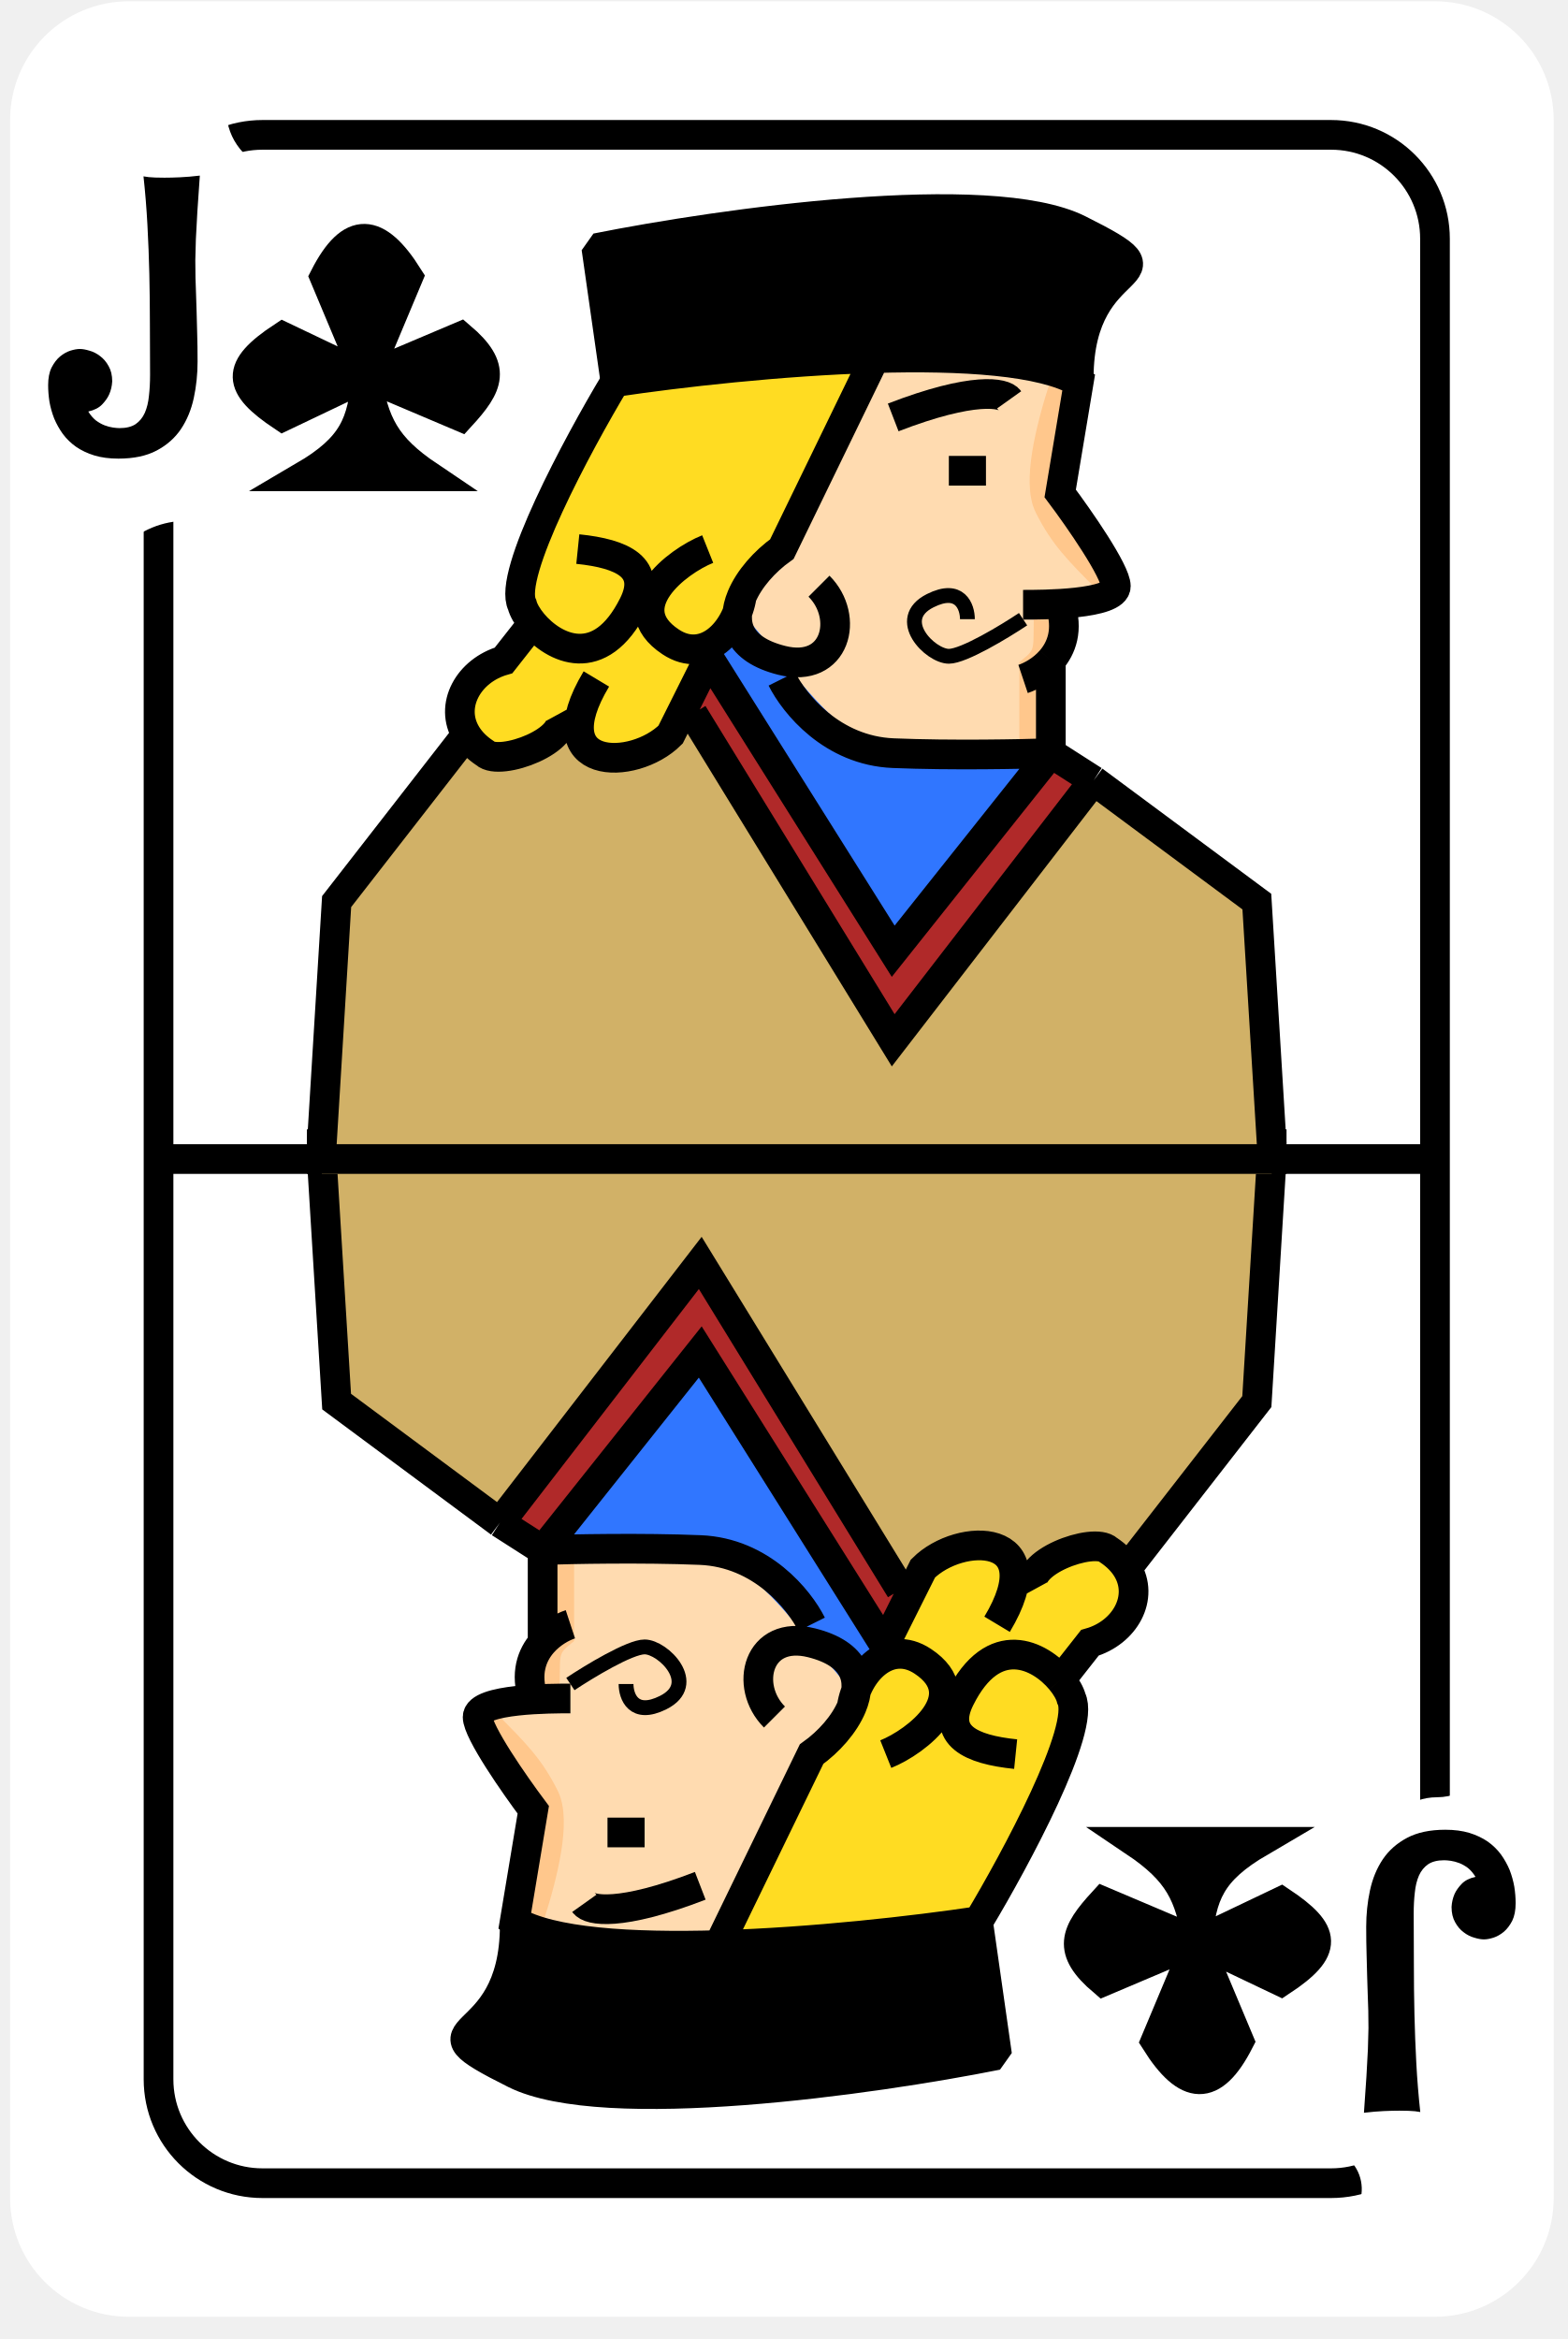
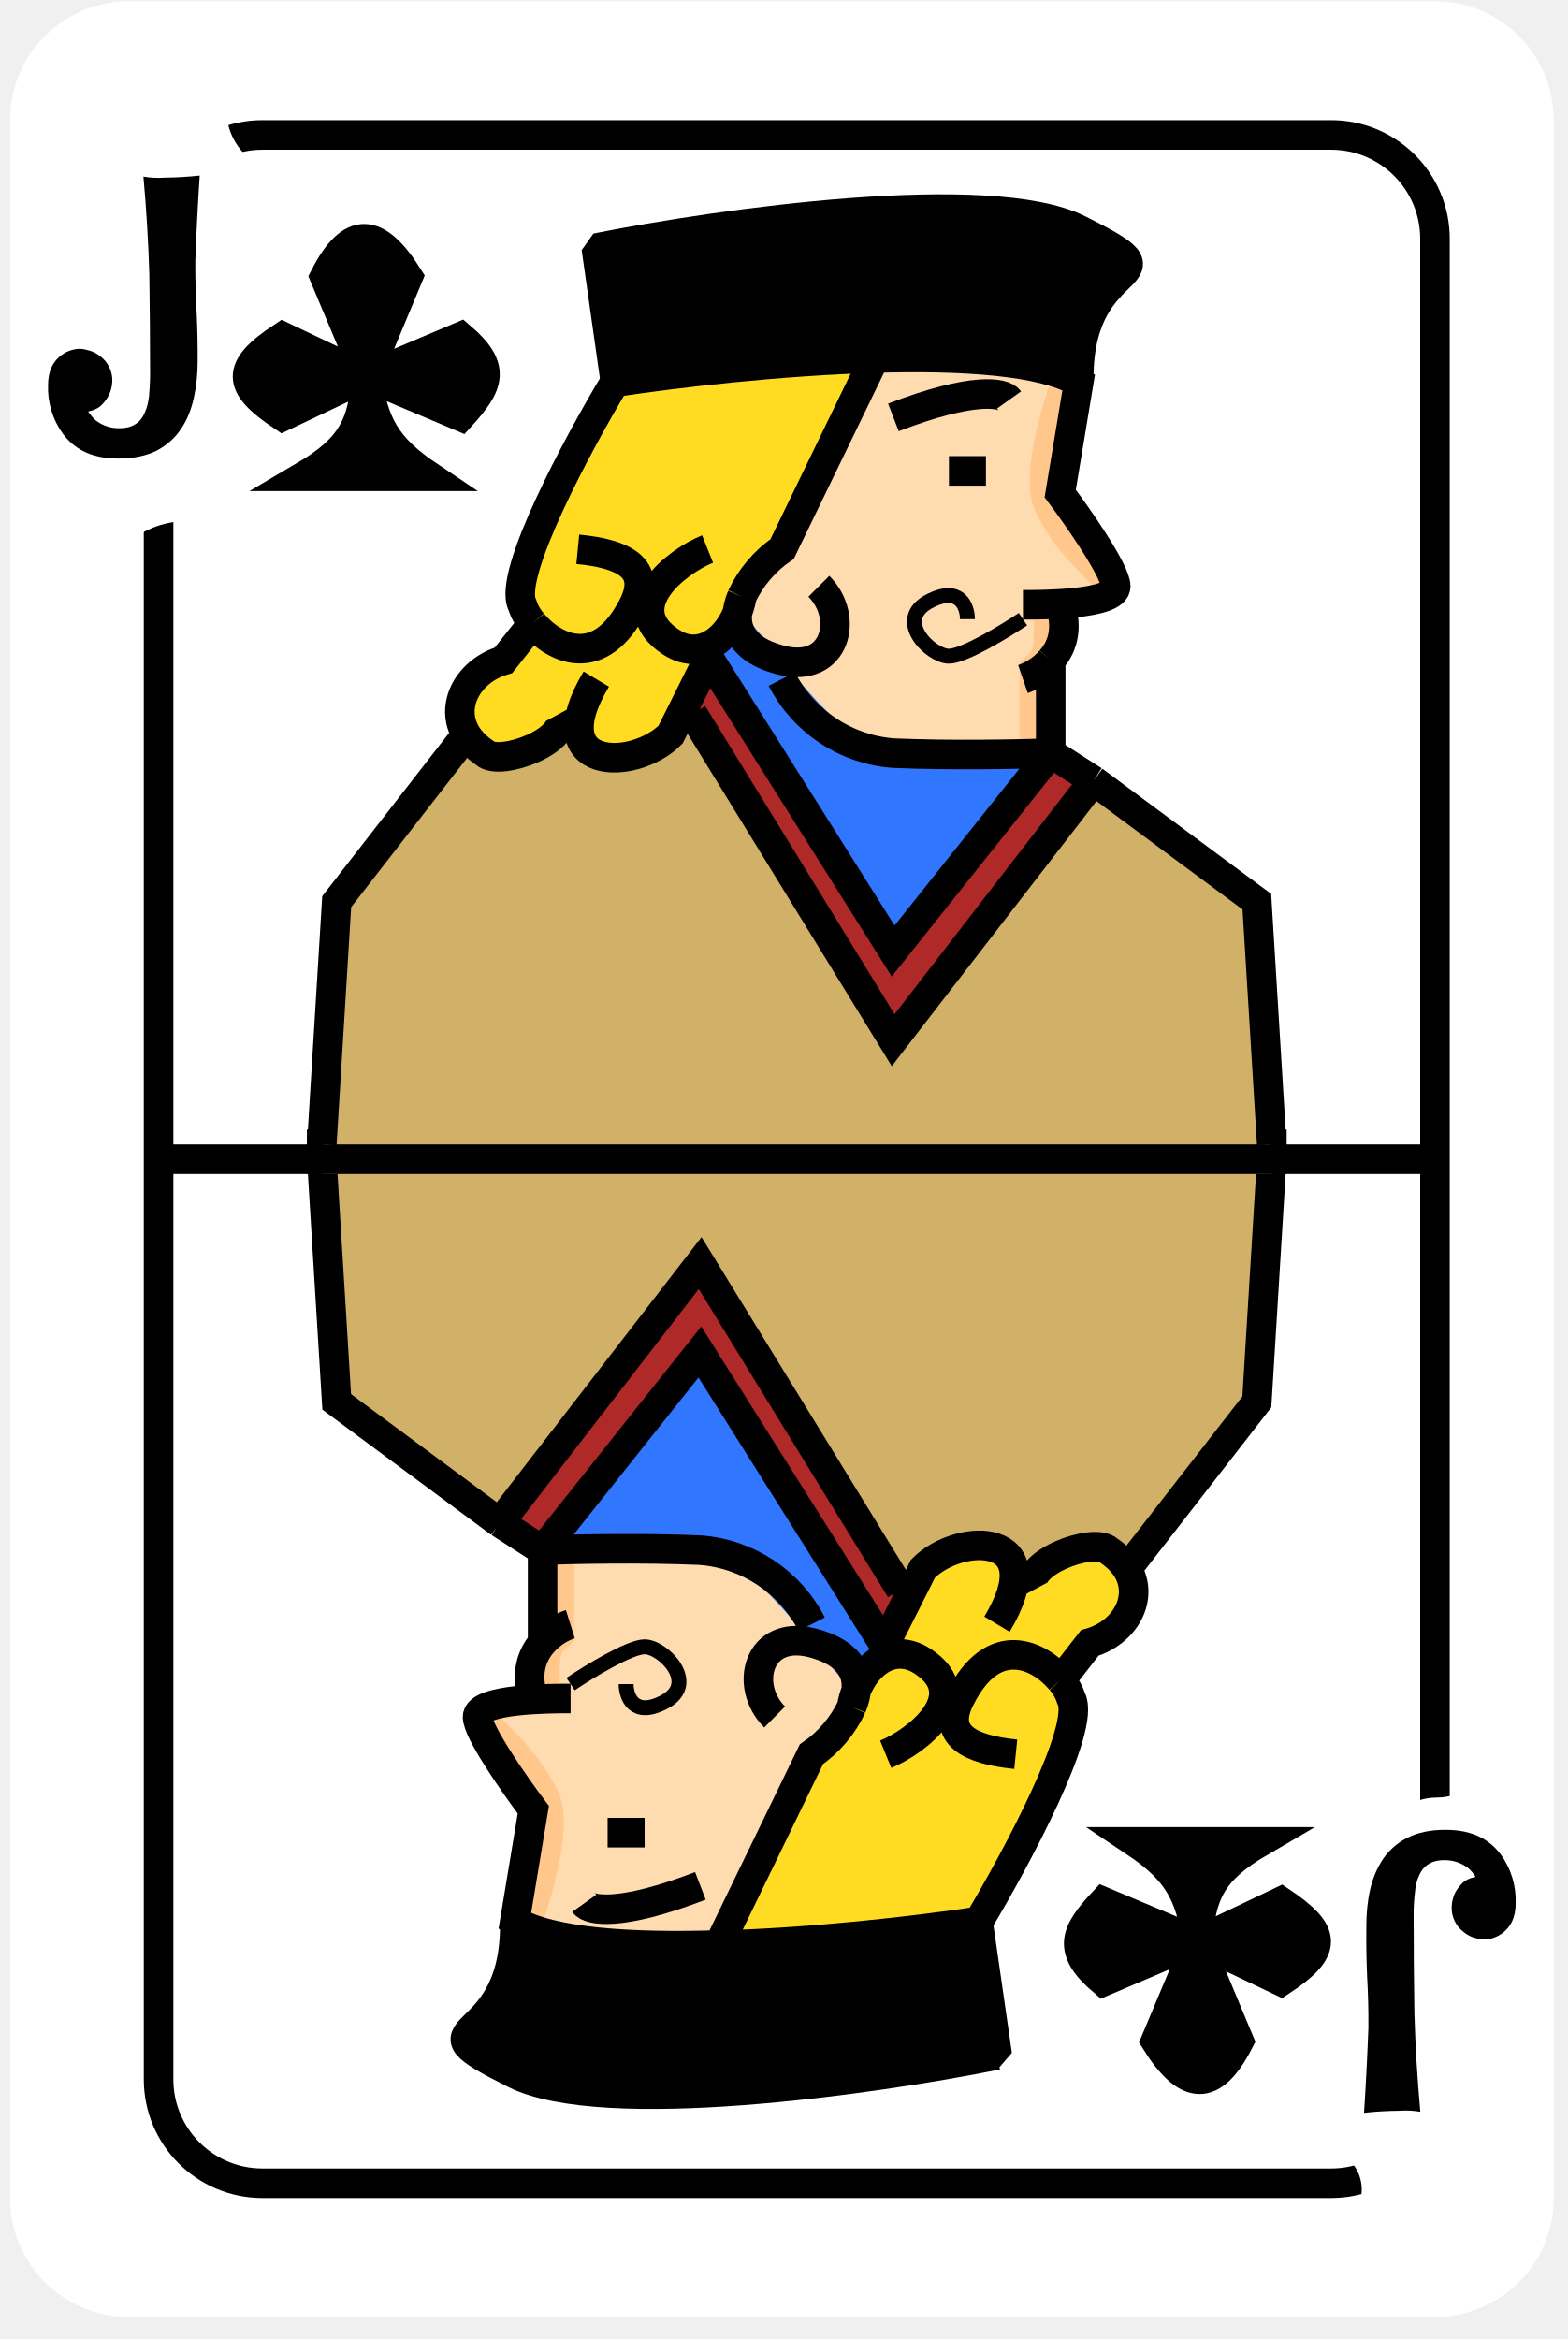
- <svg xmlns="http://www.w3.org/2000/svg" width="61" height="91" viewBox="0 0 61 91" fill="none">
-   <rect x="0.393" y="0.05" width="60.057" height="90.085" rx="4.62" fill="white" />
-   <mask id="mask0_1592_9465" style="mask-type:alpha" maskUnits="userSpaceOnUse" x="1" y="1" width="58" height="87">
-     <path d="M11.282 2.36H53.52C55.753 2.36 57.563 4.17 57.563 6.402L57.562 67.686C57.562 68.603 56.819 69.346 55.902 69.346C54.577 69.346 53.432 70.27 53.15 71.564L50.891 81.956C50.692 82.871 51.099 83.812 51.903 84.294C52.79 84.827 52.428 86.188 51.394 86.209L6.416 87.146C4.097 87.195 2.212 85.285 2.292 82.967L4.318 23.685C4.373 22.097 5.675 20.839 7.263 20.839C9.529 20.839 11.365 19.003 11.365 16.737L11.365 8.217C11.365 7.256 10.912 6.351 10.144 5.775C8.685 4.681 9.459 2.36 11.282 2.36Z" fill="#C4C4C4" stroke="black" stroke-width="1.155" />
+ <svg xmlns="http://www.w3.org/2000/svg" width="61" height="91" fill="none">
+   <rect x=".39" y=".05" width="60.06" height="90.09" rx="4.62" fill="#fff" />
+   <mask id="a" style="mask-type:alpha" maskUnits="userSpaceOnUse" x="1" y="1" width="58" height="87">
+     <path d="M11.28 2.36h42.24a4.04 4.04 0 0 1 4.04 4.04V67.7c0 .91-.74 1.66-1.66 1.66-1.32 0-2.47.92-2.75 2.21l-2.26 10.4c-.2.91.2 1.85 1.01 2.33.89.54.53 1.9-.5 1.92l-44.98.94a4.04 4.04 0 0 1-4.13-4.18l2.03-59.29a2.95 2.95 0 0 1 2.94-2.84 4.1 4.1 0 0 0 4.1-4.1V8.22c0-.96-.45-1.87-1.22-2.44a1.9 1.9 0 0 1 1.14-3.42Z" fill="#C4C4C4" stroke="#000" stroke-width="1.15" />
  </mask>
-   <g mask="url(#mask0_1592_9465)">
-     <rect x="6.168" y="5.247" width="49.663" height="79.691" rx="4.042" stroke="black" stroke-width="1.155" />
+   <g mask="url(#a)">
+     <rect x="6.17" y="5.25" width="49.66" height="79.69" rx="4.04" stroke="#000" stroke-width="1.15" />
  </g>
-   <path d="M6.167 45.093H55.83" stroke="black" stroke-width="1.155" />
-   <path d="M16.696 18.529H11.816C13.757 17.391 14.101 16.47 14.256 14.65L11.002 16.202C9.223 15.012 9.129 14.334 11.002 13.099L14.256 14.65L12.629 10.772C13.659 8.758 14.662 8.833 15.883 10.772L14.256 14.65L17.916 13.099C19.343 14.311 19.027 14.99 17.916 16.202L14.256 14.65C14.552 16.47 14.974 17.37 16.696 18.529Z" fill="black" />
-   <path d="M14.256 14.65C14.101 16.47 13.757 17.391 11.816 18.529H16.696C14.974 17.37 14.552 16.47 14.256 14.65ZM14.256 14.65L11.002 16.202C9.223 15.012 9.129 14.334 11.002 13.099L14.256 14.65ZM14.256 14.65L15.883 10.772C14.662 8.833 13.659 8.758 12.629 10.772L14.256 14.65ZM14.256 14.65L17.916 13.099C19.343 14.311 19.027 14.99 17.916 16.202L14.256 14.65Z" stroke="black" stroke-width="1.155" />
-   <path d="M44.146 71.656L49.027 71.656C47.085 72.794 46.741 73.716 46.586 75.535L49.84 73.983C51.62 75.173 51.713 75.851 49.84 77.086L46.586 75.535L48.213 79.413C47.183 81.427 46.18 81.352 44.959 79.413L46.586 75.535L42.926 77.086C41.499 75.874 41.815 75.195 42.926 73.983L46.586 75.535C46.29 73.715 45.868 72.814 44.146 71.656Z" fill="black" />
-   <path d="M46.586 75.535C46.741 73.716 47.085 72.794 49.027 71.656L44.146 71.656C45.868 72.814 46.29 73.715 46.586 75.535ZM46.586 75.535L49.84 73.983C51.62 75.173 51.713 75.851 49.84 77.086L46.586 75.535ZM46.586 75.535L44.959 79.413C46.18 81.352 47.183 81.427 48.213 79.413L46.586 75.535ZM46.586 75.535L42.926 77.086C41.499 75.874 41.815 75.195 42.926 73.983L46.586 75.535Z" stroke="black" stroke-width="1.155" />
-   <path d="M7.775 6.832C7.735 7.365 7.704 7.832 7.679 8.232C7.655 8.633 7.635 8.99 7.621 9.303C7.611 9.611 7.604 9.884 7.599 10.124C7.599 10.363 7.601 10.591 7.606 10.806C7.611 11.021 7.618 11.236 7.628 11.451C7.638 11.661 7.645 11.891 7.65 12.14C7.66 12.389 7.667 12.67 7.672 12.983C7.682 13.291 7.687 13.652 7.687 14.068C7.687 14.557 7.638 15.028 7.54 15.483C7.442 15.937 7.276 16.341 7.041 16.692C6.807 17.04 6.492 17.318 6.096 17.528C5.7 17.738 5.204 17.843 4.607 17.843C4.256 17.843 3.943 17.802 3.669 17.719C3.4 17.636 3.163 17.523 2.958 17.382C2.758 17.24 2.587 17.074 2.445 16.883C2.308 16.692 2.196 16.492 2.108 16.282C2.024 16.067 1.963 15.849 1.924 15.63C1.89 15.405 1.873 15.19 1.873 14.984C1.873 14.711 1.917 14.483 2.005 14.303C2.098 14.122 2.208 13.977 2.335 13.87C2.467 13.762 2.601 13.687 2.738 13.643C2.88 13.599 3.002 13.577 3.105 13.577C3.212 13.577 3.337 13.599 3.478 13.643C3.625 13.682 3.764 13.753 3.896 13.855C4.028 13.953 4.138 14.083 4.226 14.244C4.319 14.405 4.366 14.603 4.366 14.838C4.356 15.018 4.317 15.187 4.248 15.344C4.19 15.476 4.097 15.607 3.97 15.739C3.847 15.867 3.669 15.957 3.434 16.011C3.522 16.152 3.62 16.267 3.728 16.355C3.84 16.438 3.953 16.502 4.065 16.546C4.182 16.59 4.292 16.619 4.395 16.634C4.498 16.648 4.583 16.656 4.651 16.656C4.91 16.656 5.118 16.605 5.275 16.502C5.431 16.394 5.551 16.248 5.634 16.062C5.717 15.871 5.771 15.652 5.795 15.402C5.824 15.148 5.839 14.874 5.839 14.581C5.839 13.916 5.837 13.259 5.832 12.609C5.832 11.954 5.824 11.306 5.81 10.666C5.795 10.026 5.771 9.388 5.736 8.753C5.702 8.117 5.651 7.487 5.583 6.861C5.636 6.871 5.705 6.881 5.788 6.891C5.92 6.905 6.123 6.913 6.396 6.913C6.567 6.913 6.768 6.908 6.997 6.898C7.227 6.888 7.486 6.866 7.775 6.832Z" fill="black" />
-   <path d="M53.067 82.198C53.106 81.665 53.138 81.198 53.163 80.798C53.187 80.397 53.206 80.04 53.221 79.727C53.231 79.419 53.238 79.146 53.243 78.906C53.243 78.667 53.241 78.439 53.236 78.225C53.231 78.009 53.224 77.794 53.214 77.579C53.204 77.369 53.197 77.139 53.192 76.89C53.182 76.641 53.175 76.36 53.17 76.047C53.16 75.739 53.155 75.377 53.155 74.962C53.155 74.473 53.204 74.002 53.302 73.547C53.4 73.093 53.566 72.689 53.8 72.338C54.035 71.99 54.35 71.712 54.746 71.502C55.142 71.292 55.638 71.187 56.234 71.187C56.586 71.187 56.899 71.228 57.173 71.311C57.441 71.394 57.679 71.507 57.884 71.648C58.084 71.79 58.255 71.956 58.397 72.147C58.534 72.338 58.646 72.538 58.734 72.748C58.817 72.963 58.878 73.181 58.917 73.401C58.952 73.625 58.969 73.84 58.969 74.046C58.969 74.319 58.925 74.547 58.837 74.728C58.744 74.908 58.634 75.052 58.507 75.16C58.375 75.268 58.241 75.343 58.104 75.387C57.962 75.431 57.84 75.453 57.737 75.453C57.63 75.453 57.505 75.431 57.363 75.387C57.217 75.348 57.077 75.277 56.945 75.175C56.813 75.077 56.703 74.947 56.615 74.786C56.523 74.625 56.476 74.427 56.476 74.192C56.486 74.011 56.525 73.843 56.593 73.686C56.652 73.555 56.745 73.423 56.872 73.291C56.994 73.163 57.173 73.073 57.407 73.019C57.319 72.878 57.222 72.763 57.114 72.675C57.002 72.592 56.889 72.528 56.777 72.484C56.66 72.44 56.55 72.411 56.447 72.396C56.344 72.382 56.259 72.374 56.19 72.374C55.931 72.374 55.724 72.425 55.567 72.528C55.411 72.636 55.291 72.782 55.208 72.968C55.125 73.159 55.071 73.379 55.047 73.628C55.017 73.882 55.003 74.156 55.003 74.449C55.003 75.114 55.005 75.771 55.01 76.421C55.01 77.076 55.017 77.724 55.032 78.364C55.047 79.004 55.071 79.642 55.105 80.277C55.139 80.913 55.191 81.543 55.259 82.169C55.206 82.159 55.137 82.149 55.054 82.139C54.922 82.125 54.719 82.117 54.446 82.117C54.274 82.117 54.074 82.122 53.844 82.132C53.615 82.142 53.356 82.164 53.067 82.198Z" fill="black" />
-   <path d="M39.083 61.839C39.083 64.22 39.661 58.952 43.126 60.684C46.253 62.248 41.971 62.994 41.394 67.037C39.971 70.043 38.058 75.059 37.352 75.698L28.69 75.121L33.309 65.304L36.773 60.684C39.083 59.529 39.083 60.684 39.083 61.839Z" fill="#FFDC22" />
-   <path d="M48.9 54.332L43.703 60.684C42.779 58.836 41.008 60.299 40.238 61.262C40.238 61.069 39.892 60.569 38.506 60.107C37.12 59.645 35.618 60.684 35.041 61.262L26.956 49.135L19.449 58.952L13.097 54.332L12.519 43.938L49.478 43.938L48.9 54.332Z" fill="#D1B167" />
-   <path d="M33.309 65.882L28.111 75.698L20.027 75.121L20.604 70.501L18.872 67.036L20.604 65.882L21.182 64.149L21.182 60.107C21.759 60.299 23.492 60.569 25.802 60.107C28.111 59.645 30.229 61.454 30.999 62.417L30.999 64.149C32.247 64.206 32.703 64.676 33.309 65.882Z" fill="#FFDBB0" />
-   <path d="M21.181 60.107L26.956 52.6L33.886 64.149L32.731 65.304C29.266 61.262 28.678 59.254 21.181 60.107Z" fill="#3076FF" />
-   <path d="M34.463 63.572L35.618 61.839L26.956 49.135L20.026 58.952L21.181 60.107L27.534 52.6L34.463 63.572Z" fill="#B02929" />
-   <path d="M22.734 74.051C22.931 74.328 24.109 74.578 27.245 73.368" stroke="black" stroke-width="1.155" />
-   <path d="M22.192 65.518C22.914 65.037 24.502 64.074 25.079 64.074C25.801 64.074 27.245 65.518 25.801 66.24C24.646 66.817 24.358 65.999 24.358 65.518" stroke="black" stroke-width="0.577" />
-   <path d="M23.636 71.293L25.08 71.293" stroke="black" stroke-width="1.155" />
-   <path d="M38.794 79.955L38.073 74.902C33.982 75.864 24.646 77.212 20.027 74.902C20.027 79.955 15.696 78.511 20.027 80.676C23.491 82.409 33.982 80.917 38.794 79.955Z" fill="black" stroke="black" stroke-width="1.155" stroke-linejoin="bevel" />
-   <path d="M50.055 44.515L11.942 44.515" stroke="black" stroke-width="1.155" stroke-linejoin="bevel" />
-   <path d="M22.192 66.08C21.47 66.08 18.583 66.08 18.583 66.802C18.583 67.379 20.027 69.448 20.748 70.411L20.027 74.742C21.421 75.579 24.556 75.775 27.967 75.674M20.748 66.08C20.425 65.11 20.69 64.397 21.112 63.914M22.192 63.193C21.874 63.298 21.445 63.535 21.112 63.914M21.112 63.914L21.112 60.305M21.112 60.305C22.237 60.268 24.981 60.212 27.245 60.305C29.624 60.403 31.095 62.23 31.576 63.193M21.112 60.305L19.449 59.241M21.112 60.305L27.245 52.6L34.357 63.914M12.519 45.093L13.097 54.53L19.449 59.241M39.516 68.245C37.754 68.065 36.629 67.523 37.351 66.08C38.658 63.465 40.455 64.383 41.269 65.358M41.269 65.358C41.485 65.616 41.631 65.878 41.682 66.08C42.259 67.235 39.516 72.336 38.072 74.742C35.585 75.115 31.617 75.566 27.967 75.674M41.269 65.358L42.404 63.914C43.772 63.523 44.536 62.149 43.847 61.027M43.847 61.027C43.688 60.768 43.451 60.522 43.125 60.305C42.556 59.768 39.687 60.83 40.238 61.839M43.847 61.027L48.9 54.53L49.478 45.093M27.967 75.674L31.576 68.245C32.254 67.761 32.853 67.083 33.14 66.397M30.132 66.802C28.929 65.599 29.475 63.389 31.576 63.914C33.302 64.346 33.566 65.379 33.14 66.397M34.463 63.914L35.907 61.027C37.351 59.583 40.96 59.583 38.794 63.193M34.463 68.245C35.666 67.764 37.947 65.992 35.907 64.636C34.553 63.736 33.341 65.088 33.14 66.397M19.449 59.241L27.245 49.135L35.041 61.839" stroke="black" stroke-width="1.155" />
-   <g style="mix-blend-mode:multiply">
-     <path d="M20.604 74.544C21.137 72.89 21.636 70.832 21.181 69.924C20.604 68.769 20.026 68.192 18.871 67.037M21.181 65.882C21.26 64.552 21.039 64.166 21.759 63.572L21.759 60.684" stroke="#FFCB8D" stroke-opacity="0.46" stroke-width="1.155" />
-   </g>
-   <path d="M22.914 27.768C22.914 25.387 22.336 30.656 18.871 28.923C15.744 27.36 20.026 26.613 20.603 22.571C22.026 19.565 23.939 14.548 24.645 13.909L33.307 14.487L28.688 24.304L25.224 28.923C22.914 30.078 22.914 28.923 22.914 27.768Z" fill="#FFDC22" />
-   <path d="M13.097 35.276L18.294 28.923C19.218 30.771 20.989 29.308 21.759 28.346C21.759 28.538 22.106 29.039 23.491 29.501C24.877 29.963 26.379 28.923 26.956 28.346L35.041 40.473L42.548 30.656L48.9 35.276L49.478 45.67H12.52L13.097 35.276Z" fill="#D1B167" />
-   <path d="M28.689 23.726L33.886 13.909L41.97 14.487L41.393 19.106L43.125 22.571L41.393 23.726L40.815 25.459L40.815 29.501C40.238 29.308 38.505 29.039 36.196 29.501C33.886 29.963 31.768 28.154 30.998 27.191L30.998 25.459C29.75 25.402 29.295 24.932 28.689 23.726Z" fill="#FFDBB0" />
-   <path d="M40.816 29.501L35.041 37.008L28.111 25.459L29.266 24.304C32.731 28.346 33.319 30.354 40.816 29.501Z" fill="#3076FF" />
-   <path d="M27.534 26.036L26.379 27.768L35.041 40.473L41.971 30.656L40.816 29.501L34.464 37.008L27.534 26.036Z" fill="#B02929" />
-   <path d="M39.263 15.556C39.066 15.28 37.888 15.03 34.752 16.24" stroke="black" stroke-width="1.155" />
-   <path d="M39.805 24.09C39.083 24.571 37.495 25.533 36.918 25.533C36.196 25.533 34.752 24.09 36.196 23.368C37.351 22.79 37.639 23.608 37.639 24.09" stroke="black" stroke-width="0.577" />
-   <path d="M38.361 18.315H36.917" stroke="black" stroke-width="1.155" />
-   <path d="M23.203 9.653L23.924 14.706C28.015 13.743 37.351 12.396 41.971 14.706C41.971 9.653 46.301 11.097 41.971 8.931C38.506 7.199 28.015 8.691 23.203 9.653Z" fill="black" stroke="black" stroke-width="1.155" stroke-linejoin="bevel" />
-   <path d="M11.942 45.093H50.055" stroke="black" stroke-width="1.155" stroke-linejoin="bevel" />
-   <path d="M39.805 23.528C40.527 23.528 43.414 23.528 43.414 22.806C43.414 22.229 41.971 20.159 41.249 19.197L41.971 14.866C40.576 14.029 37.441 13.832 34.03 13.934M41.249 23.528C41.572 24.498 41.307 25.211 40.885 25.693M39.805 26.415C40.123 26.309 40.553 26.073 40.885 25.693M40.885 25.693L40.885 29.302M40.885 29.302C39.76 29.34 37.016 29.396 34.752 29.302C32.373 29.205 30.902 27.378 30.421 26.415M40.885 29.302L42.548 30.367M40.885 29.302L34.752 37.008L27.64 25.693M49.478 44.515L48.9 35.077L42.548 30.367M22.481 21.362C24.243 21.543 25.368 22.084 24.646 23.528C23.339 26.143 21.542 25.224 20.728 24.25M20.728 24.25C20.512 23.991 20.366 23.729 20.315 23.528C19.738 22.373 22.481 17.272 23.924 14.866C26.412 14.492 30.38 14.042 34.03 13.934M20.728 24.25L19.593 25.693C18.226 26.084 17.461 27.459 18.15 28.581M18.15 28.581C18.309 28.84 18.546 29.086 18.872 29.302C19.441 29.84 22.31 28.778 21.759 27.768M18.15 28.581L13.097 35.077L12.52 44.515M34.03 13.934L30.421 21.362C29.744 21.846 29.144 22.525 28.857 23.211M31.865 22.806C33.068 24.009 32.522 26.219 30.421 25.693C28.695 25.262 28.431 24.229 28.857 23.211M27.534 25.693L26.09 28.581C24.646 30.024 21.037 30.024 23.203 26.415M27.534 21.362C26.331 21.843 24.05 23.615 26.09 24.971C27.445 25.872 28.657 24.519 28.857 23.211M42.548 30.367L34.752 40.473L26.956 27.768" stroke="black" stroke-width="1.155" />
-   <g style="mix-blend-mode:multiply">
-     <path d="M41.393 15.064C40.86 16.718 40.361 18.775 40.816 19.684C41.393 20.839 41.971 21.416 43.126 22.571M40.816 23.726C40.737 25.056 40.958 25.442 40.238 26.036L40.238 28.923" stroke="#FFCB8D" stroke-opacity="0.46" stroke-width="1.155" />
-   </g>
+   <path d="M6.17 45.1h49.66" stroke="#000" stroke-width="1.15" />
+   <path d="M16.7 18.53h-4.88c1.94-1.14 2.28-2.06 2.44-3.88L11 16.2c-1.78-1.19-1.87-1.87 0-3.1l3.26 1.55-1.63-3.88c1.03-2.01 2.03-1.94 3.25 0l-1.62 3.88 3.66-1.55c1.42 1.21 1.1 1.89 0 3.1l-3.66-1.55c.3 1.82.71 2.72 2.44 3.88Z" fill="#000" />
+   <path d="M14.26 14.65c-.16 1.82-.5 2.74-2.44 3.88h4.88c-1.73-1.16-2.15-2.06-2.44-3.88Zm0 0L11 16.2c-1.78-1.19-1.87-1.87 0-3.1l3.26 1.55Zm0 0 1.62-3.88c-1.22-1.94-2.22-2.01-3.25 0l1.63 3.88Zm0 0 3.66-1.55c1.42 1.21 1.1 1.89 0 3.1l-3.66-1.55Z" stroke="#000" stroke-width="1.15" />
+   <path d="M44.15 71.66h4.88c-1.94 1.13-2.29 2.06-2.44 3.87l3.25-1.55c1.78 1.2 1.87 1.87 0 3.1l-3.25-1.55 1.62 3.88c-1.03 2.02-2.03 1.94-3.25 0l1.63-3.88-3.66 1.56c-1.43-1.22-1.12-1.9 0-3.1l3.66 1.54c-.3-1.81-.72-2.72-2.44-3.87Z" fill="#000" />
+   <path d="M46.59 75.53c.15-1.81.5-2.74 2.44-3.87h-4.88c1.72 1.15 2.14 2.06 2.44 3.87Zm0 0 3.25-1.55c1.78 1.2 1.87 1.87 0 3.1l-3.25-1.55Zm0 0-1.63 3.88c1.22 1.94 2.22 2.02 3.25 0l-1.62-3.88Zm0 0-3.66 1.56c-1.43-1.22-1.12-1.9 0-3.1l3.66 1.54Z" stroke="#000" stroke-width="1.15" />
+   <path d="M7.77 6.83a115.33 115.33 0 0 0-.17 3.3 30.05 30.05 0 0 0 .05 2.01 36.11 36.11 0 0 1 .04 1.93c0 .49-.05.96-.15 1.41-.1.46-.26.86-.5 1.21-.23.35-.55.63-.94.84-.4.2-.9.31-1.5.31-.34 0-.66-.04-.93-.12a2.26 2.26 0 0 1-1.22-.84 3.04 3.04 0 0 1-.58-1.9c0-.27.05-.5.13-.68a1.25 1.25 0 0 1 1.1-.73c.11 0 .24.03.38.07.15.04.28.11.42.22a1.17 1.17 0 0 1 .47.98c-.01.18-.05.35-.12.5a1.4 1.4 0 0 1-.28.4c-.12.13-.3.22-.54.27.1.14.19.26.3.35a1.47 1.47 0 0 0 .92.3c.26 0 .47-.06.62-.16.16-.1.28-.25.36-.44.09-.19.14-.4.17-.66.02-.25.04-.53.04-.82a262.18 262.18 0 0 0-.03-3.91 61.97 61.97 0 0 0-.23-3.8 3.42 3.42 0 0 0 .82.04 14.38 14.38 0 0 0 1.37-.08ZM53.07 82.2a114.42 114.42 0 0 0 .17-3.3 30.6 30.6 0 0 0-.05-2.01 36.06 36.06 0 0 1-.03-1.93c0-.49.04-.96.14-1.41.1-.46.27-.86.5-1.21.23-.35.55-.63.95-.84.4-.2.89-.31 1.48-.31.36 0 .67.04.94.12a2.26 2.26 0 0 1 1.22.84 3.04 3.04 0 0 1 .58 1.9c0 .27-.05.5-.13.68a1.25 1.25 0 0 1-1.1.73c-.11 0-.23-.03-.38-.07a1.17 1.17 0 0 1-.41-.22 1.17 1.17 0 0 1-.47-.98c0-.18.05-.35.11-.5.06-.14.16-.27.28-.4.12-.13.3-.22.54-.27a1.38 1.38 0 0 0-.3-.35 1.48 1.48 0 0 0-.92-.3c-.26 0-.47.06-.62.16-.16.1-.28.25-.36.44-.09.19-.14.4-.16.66-.03.25-.05.53-.05.82a261.66 261.66 0 0 0 .03 3.91 62.14 62.14 0 0 0 .23 3.8 3.41 3.41 0 0 0-.81-.04 14.34 14.34 0 0 0-1.38.08Z" fill="#000" />
+   <path d="M39.08 61.84c0 2.38.58-2.89 4.05-1.16 3.12 1.57-1.16 2.31-1.74 6.36-1.42 3-3.33 8.02-4.04 8.66l-8.66-.58 4.62-9.82 3.46-4.62c2.31-1.15 2.31 0 2.31 1.16Z" fill="#FFDC22" />
+   <path d="m48.9 54.33-5.2 6.35c-.92-1.84-2.7-.38-3.46.58 0-.2-.35-.7-1.73-1.15-1.39-.47-2.9.57-3.47 1.15l-8.08-12.13-7.51 9.82-6.35-4.62-.58-10.4h36.96l-.58 10.4Z" fill="#D1B167" />
+   <path d="m33.3 65.88-5.19 9.82-8.08-.58.57-4.62-1.73-3.46 1.73-1.16.58-1.73V60.1c.58.19 2.31.46 4.62 0 2.31-.47 4.43 1.34 5.2 2.3v1.74c1.25.06 1.7.53 2.3 1.73Z" fill="#FFDBB0" />
+   <path d="m21.18 60.1 5.78-7.5 6.93 11.55-1.16 1.15c-3.46-4.04-4.05-6.05-11.55-5.2Z" fill="#3076FF" />
+   <path d="m34.46 63.57 1.16-1.73-8.66-12.7-6.93 9.81 1.15 1.16 6.35-7.51 6.93 10.97Z" fill="#B02929" />
+   <path d="M22.73 74.05c.2.28 1.38.53 4.52-.68" stroke="#000" stroke-width="1.15" />
+   <path d="M22.2 65.52c.71-.48 2.3-1.45 2.88-1.45.72 0 2.16 1.45.72 2.17-1.15.58-1.44-.24-1.44-.72" stroke="#000" stroke-width=".58" />
+   <path d="M23.64 71.3h1.44" stroke="#000" stroke-width="1.15" />
+   <path d="m38.8 79.95-.73-5.05c-4.09.96-13.42 2.31-18.04 0 0 5.05-4.33 3.61 0 5.78 3.46 1.73 13.95.24 18.76-.73Z" fill="#000" stroke="#000" stroke-width="1.15" stroke-linejoin="bevel" />
+   <path d="M50.06 44.52H11.94" stroke="#000" stroke-width="1.15" stroke-linejoin="bevel" />
+   <path d="M22.2 66.08c-.73 0-3.62 0-3.62.72 0 .58 1.45 2.65 2.17 3.61l-.72 4.33c1.4.84 4.53 1.04 7.94.93m-7.22-9.59c-.32-.97-.06-1.68.36-2.17m1.08-.72c-.32.1-.75.34-1.08.72m0 0v-3.6m0 0c1.13-.04 3.87-.1 6.13 0a5.32 5.32 0 0 1 4.34 2.88M21.1 60.31l-1.66-1.07m1.66 1.07 6.13-7.71 7.12 11.31M12.52 45.1l.58 9.44 6.35 4.71m20.07 9c-1.77-.18-2.9-.72-2.17-2.16 1.3-2.61 3.1-1.7 3.92-.72m0 0a2 2 0 0 1 .41.72c.58 1.15-2.16 6.26-3.6 8.66-2.5.38-6.46.83-10.11.93m13.3-10.31 1.13-1.45c1.37-.39 2.14-1.76 1.45-2.88m0 0c-.16-.26-.4-.5-.72-.72-.57-.54-3.44.52-2.9 1.53m3.62-.81 5.05-6.5.58-9.44M27.97 75.67l3.6-7.42a4.64 4.64 0 0 0 1.57-1.85m-3 .4c-1.21-1.2-.66-3.41 1.44-2.89 1.72.44 1.99 1.47 1.56 2.49m1.32-2.49 1.45-2.88c1.44-1.45 5.05-1.45 2.88 2.16m-4.33 5.06c1.2-.49 3.49-2.26 1.45-3.61-1.36-.9-2.57.45-2.77 1.76m-13.7-7.16 7.8-10.1 7.8 12.7" stroke="#000" stroke-width="1.15" />
+   <path d="M20.6 74.54c.54-1.65 1.04-3.7.58-4.62-.58-1.15-1.15-1.73-2.3-2.88m2.3-1.16c.08-1.33-.14-1.71.58-2.3v-2.9" stroke="#FFCB8D" stroke-opacity=".46" stroke-width="1.15" style="mix-blend-mode:multiply" />
+   <path d="M22.91 27.77c0-2.38-.57 2.89-4.04 1.15-3.13-1.56 1.16-2.3 1.73-6.35 1.43-3 3.34-8.02 4.05-8.66l8.66.58-4.62 9.81-3.47 4.62c-2.3 1.16-2.3 0-2.3-1.15Z" fill="#FFDC22" />
+   <path d="m13.1 35.28 5.2-6.36c.92 1.85 2.69.39 3.46-.57 0 .19.35.69 1.73 1.15 1.39.46 2.89-.58 3.47-1.15l8.08 12.12 7.5-9.81 6.36 4.62.58 10.39H12.52l.58-10.4Z" fill="#D1B167" />
+   <path d="m28.69 23.73 5.2-9.82 8.08.58-.58 4.62 1.74 3.46-1.74 1.16-.57 1.73v4.04c-.58-.2-2.31-.46-4.62 0s-4.43-1.35-5.2-2.3v-1.74c-1.25-.06-1.7-.53-2.31-1.73Z" fill="#FFDBB0" />
+   <path d="M40.82 29.5 35.04 37l-6.93-11.54 1.16-1.16c3.46 4.05 4.05 6.05 11.55 5.2Z" fill="#3076FF" />
+   <path d="m27.53 26.04-1.15 1.73 8.66 12.7 6.93-9.81-1.15-1.16-6.36 7.5-6.93-10.96Z" fill="#B02929" />
+   <path d="M39.26 15.56c-.2-.28-1.37-.53-4.5.68" stroke="#000" stroke-width="1.15" />
+   <path d="M39.8 24.09c-.72.48-2.3 1.44-2.88 1.44-.72 0-2.17-1.44-.72-2.16 1.15-.58 1.44.24 1.44.72" stroke="#000" stroke-width=".58" />
+   <path d="M38.36 18.32h-1.44" stroke="#000" stroke-width="1.15" />
+   <path d="m23.2 9.65.72 5.06c4.1-.97 13.43-2.31 18.05 0 0-5.06 4.33-3.61 0-5.78-3.46-1.73-13.96-.24-18.77.72Z" fill="#000" stroke="#000" stroke-width="1.15" stroke-linejoin="bevel" />
+   <path d="M11.94 45.1h38.12" stroke="#000" stroke-width="1.15" stroke-linejoin="bevel" />
+   <path d="M39.8 23.53c.73 0 3.61 0 3.61-.72 0-.58-1.44-2.65-2.16-3.61l.72-4.33c-1.4-.84-4.53-1.04-7.94-.94m7.22 9.6c.32.97.06 1.68-.37 2.16m-1.08.73c.32-.11.75-.35 1.08-.73m0 0v3.61m0 0c-1.12.04-3.86.1-6.13 0a5.32 5.32 0 0 1-4.33-2.88m10.46 2.88 1.67 1.07m-1.67-1.07L34.75 37l-7.11-11.3m21.84 18.82-.58-9.44-6.35-4.71m-20.07-9c1.76.17 2.89.71 2.17 2.16-1.31 2.61-3.1 1.7-3.92.72m0 0a2 2 0 0 1-.41-.72c-.58-1.16 2.16-6.26 3.6-8.66 2.5-.38 6.46-.83 10.11-.94m-13.3 10.32-1.14 1.44c-1.36.4-2.13 1.77-1.44 2.89m0 0c.16.26.4.5.72.72.57.54 3.44-.52 2.89-1.53m-3.61.81-5.05 6.5-.58 9.44m21.51-30.59-3.6 7.43a4.64 4.64 0 0 0-1.57 1.85m3-.4c1.2 1.2.66 3.4-1.44 2.88-1.72-.43-1.99-1.46-1.56-2.48m-1.33 2.48-1.44 2.89c-1.44 1.44-5.05 1.44-2.89-2.16m4.33-5.06c-1.2.48-3.48 2.26-1.44 3.61 1.35.9 2.57-.45 2.77-1.76m13.69 7.16-7.8 10.1-7.8-12.7" stroke="#000" stroke-width="1.15" />
+   <path d="M41.4 15.06c-.54 1.66-1.04 3.72-.58 4.62.57 1.16 1.15 1.74 2.3 2.9m-2.3 1.15c-.08 1.33.14 1.71-.58 2.3v2.9" stroke="#FFCB8D" stroke-opacity=".46" stroke-width="1.15" style="mix-blend-mode:multiply" />
</svg>
